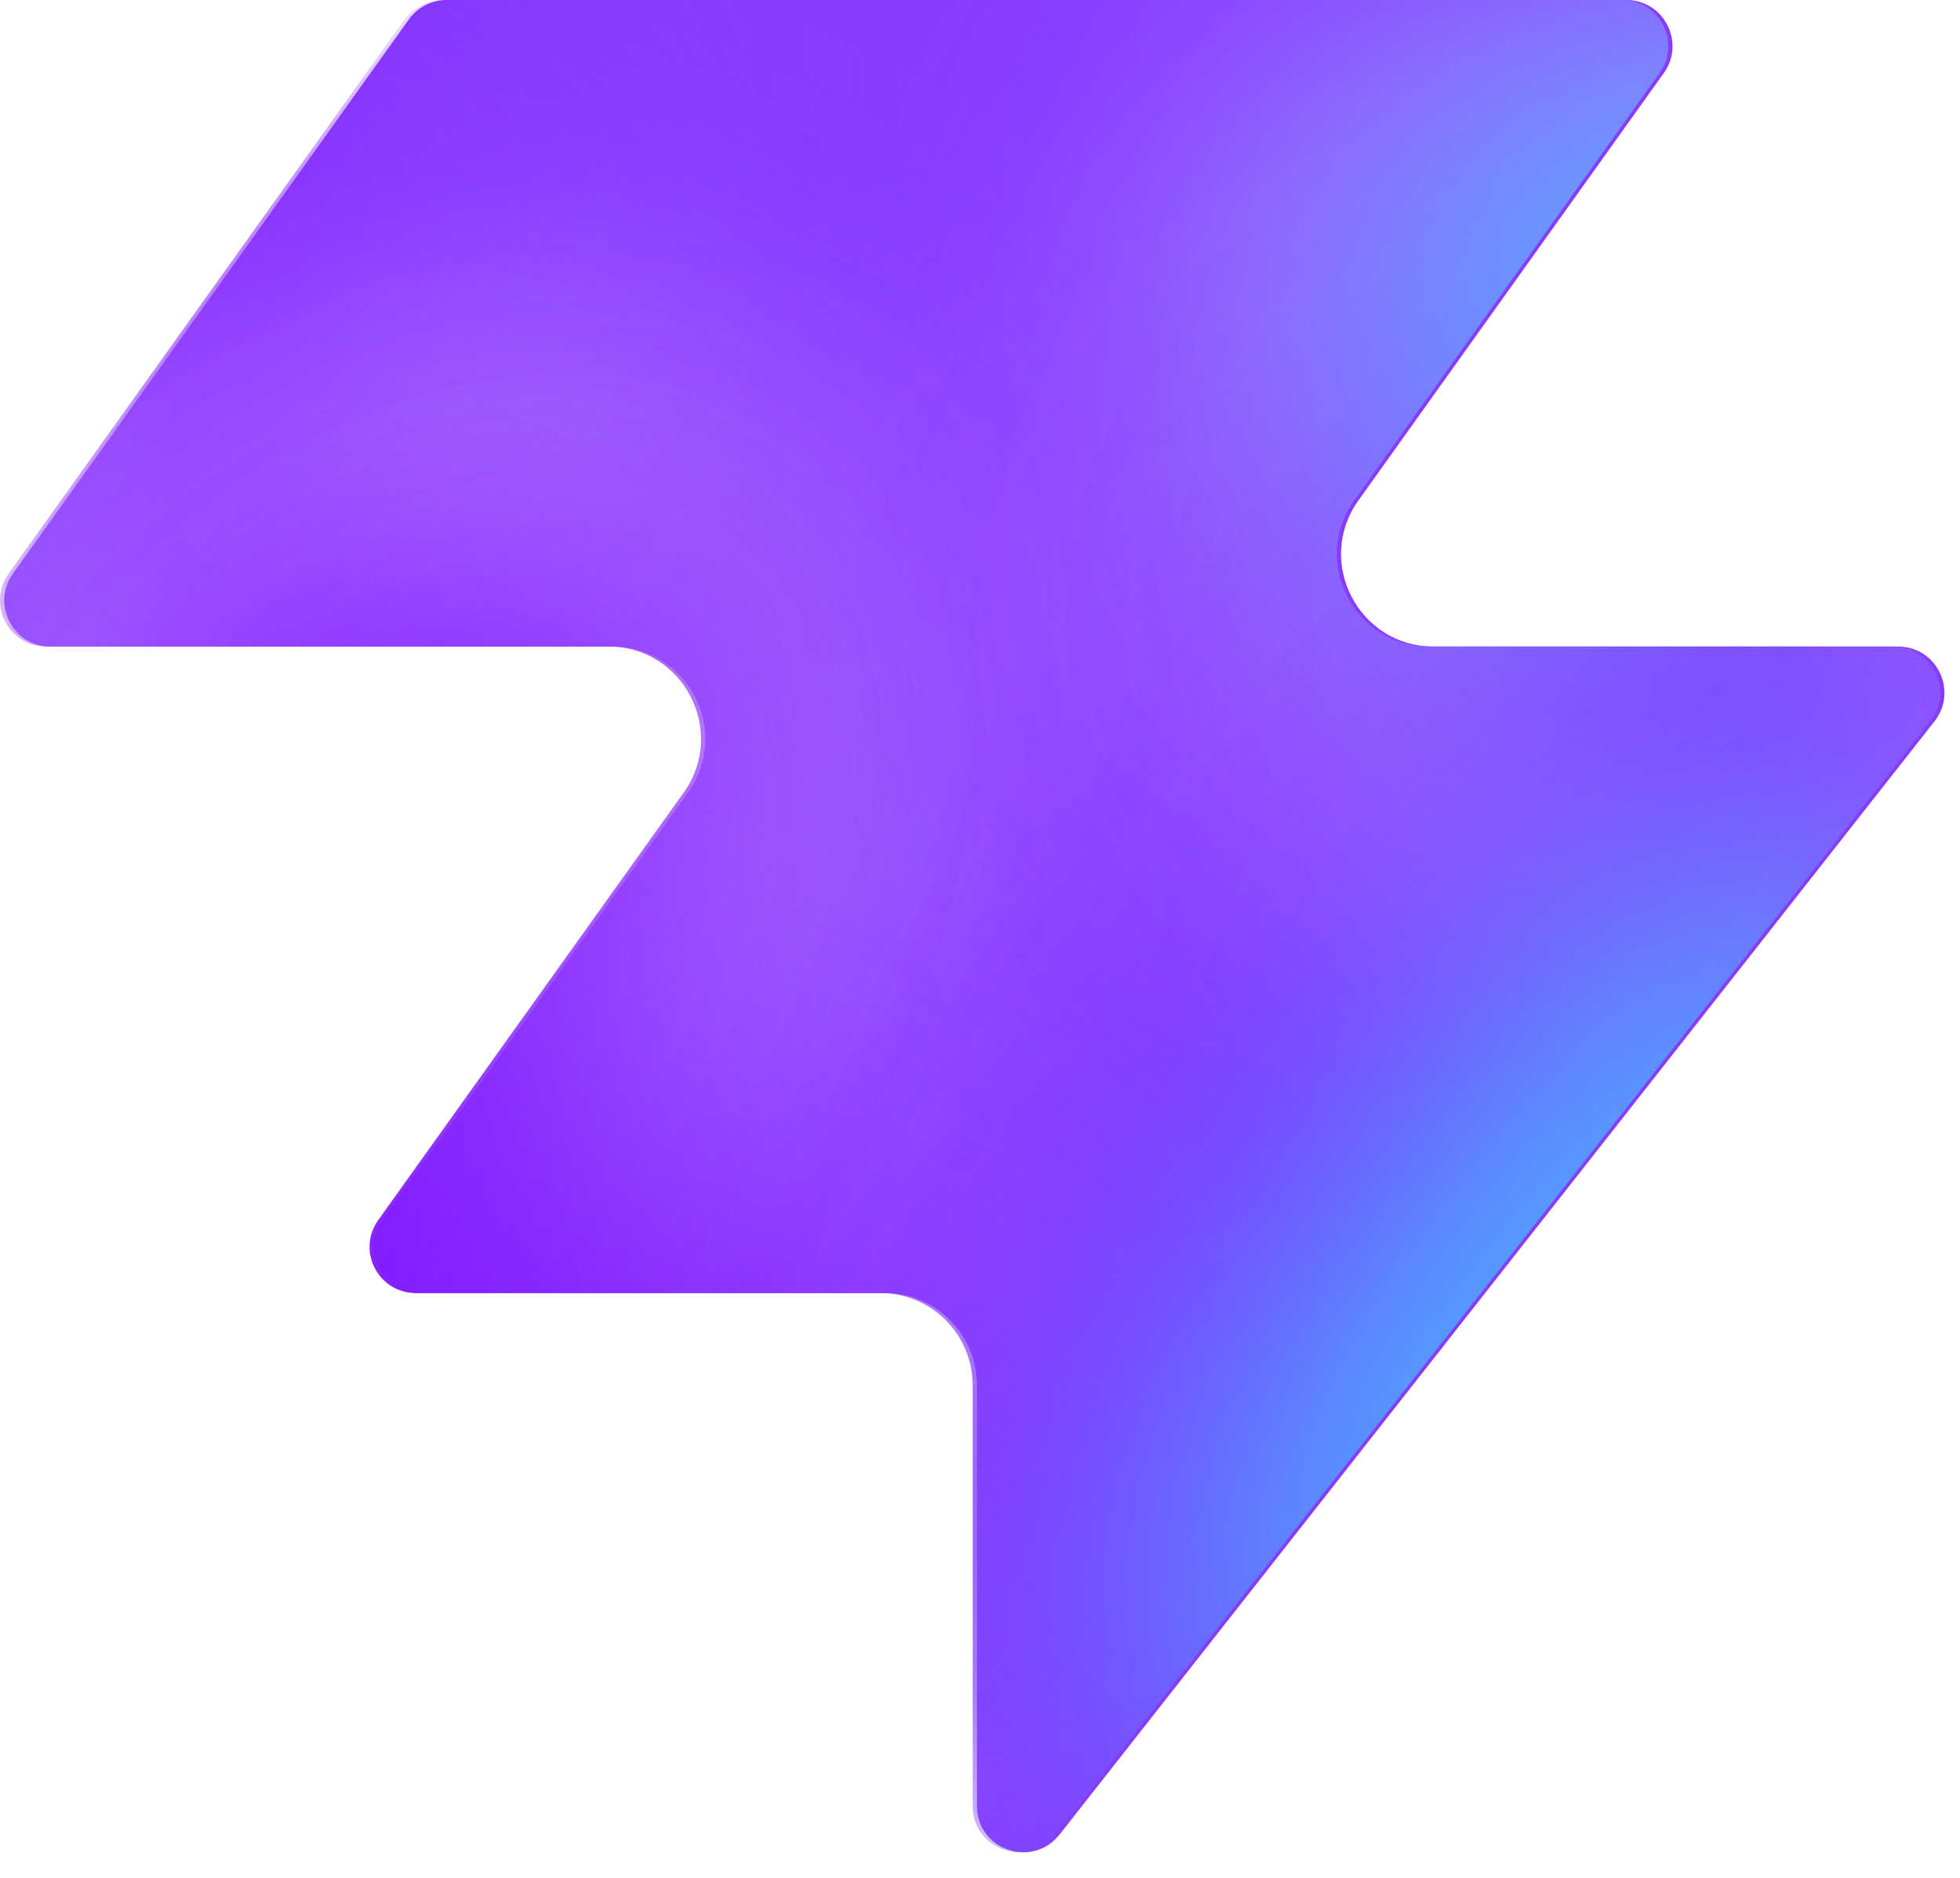
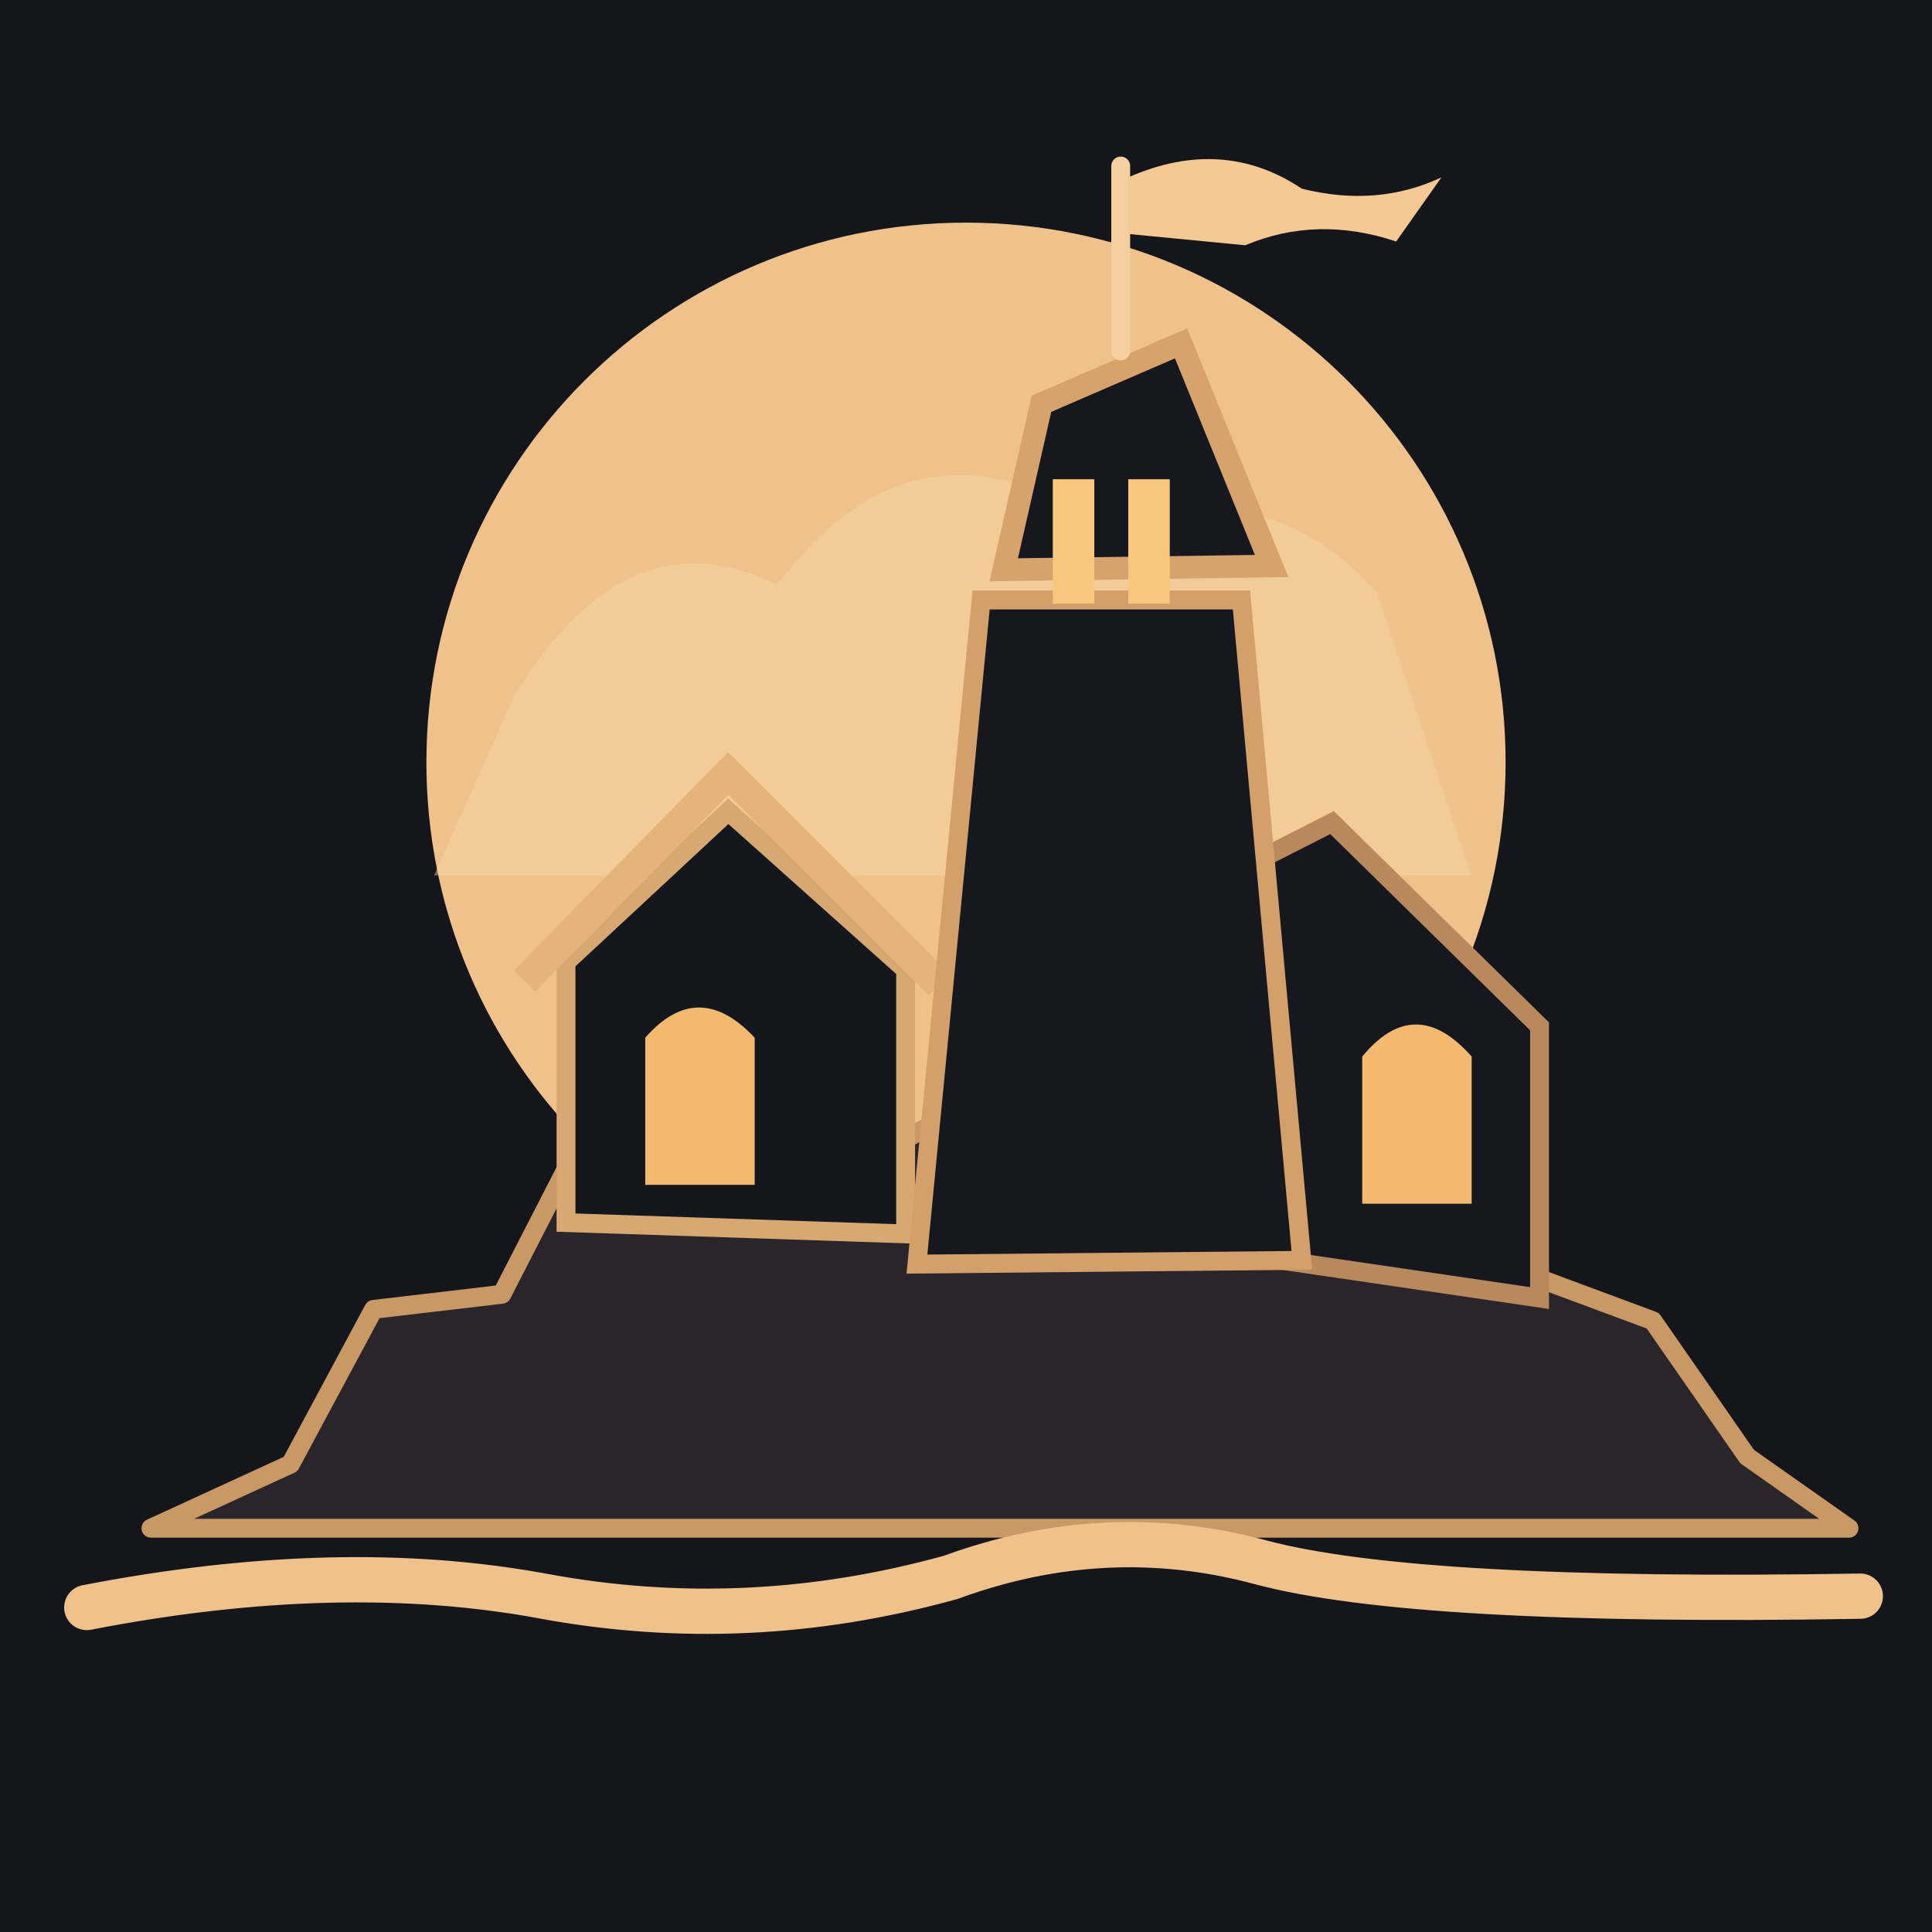
- <svg xmlns="http://www.w3.org/2000/svg" width="48" height="46" fill="none" viewBox="0 0 48 46">
-   <path fill="#863bff" d="M25.946 44.938c-.664.845-2.021.375-2.021-.698V33.937a2.26 2.26 0 0 0-2.262-2.262H10.287c-.92 0-1.456-1.04-.92-1.788l7.48-10.471c1.07-1.497 0-3.578-1.842-3.578H1.237c-.92 0-1.456-1.04-.92-1.788L10.013.474c.214-.297.556-.474.92-.474h28.894c.92 0 1.456 1.04.92 1.788l-7.48 10.471c-1.07 1.498 0 3.579 1.842 3.579h11.377c.943 0 1.473 1.088.89 1.83L25.947 44.94z" style="fill:#863bff;fill:color(display-p3 .525 .23 1);fill-opacity:1" />
-   <mask id="a" width="48" height="46" x="0" y="0" maskUnits="userSpaceOnUse" style="mask-type:alpha">
-     <path fill="#000" d="M25.842 44.938c-.664.844-2.021.375-2.021-.698V33.937a2.26 2.26 0 0 0-2.262-2.262H10.183c-.92 0-1.456-1.04-.92-1.788l7.48-10.471c1.07-1.498 0-3.579-1.842-3.579H1.133c-.92 0-1.456-1.04-.92-1.787L9.91.473c.214-.297.556-.474.92-.474h28.894c.92 0 1.456 1.04.92 1.788l-7.48 10.471c-1.07 1.498 0 3.578 1.842 3.578h11.377c.943 0 1.473 1.088.89 1.832L25.843 44.94z" style="fill:#000;fill-opacity:1" />
-   </mask>
-   <g mask="url(#a)">
-     <g filter="url(#b)">
-       <ellipse cx="5.508" cy="14.704" fill="#ede6ff" rx="5.508" ry="14.704" style="fill:#ede6ff;fill:color(display-p3 .927 .903 1);fill-opacity:1" transform="matrix(.00324 1 1 -.00324 -4.47 31.516)" />
-     </g>
-     <g filter="url(#c)">
-       <ellipse cx="10.399" cy="29.851" fill="#ede6ff" rx="10.399" ry="29.851" style="fill:#ede6ff;fill:color(display-p3 .927 .903 1);fill-opacity:1" transform="matrix(.00324 1 1 -.00324 -39.328 7.883)" />
-     </g>
-     <g filter="url(#d)">
-       <ellipse cx="5.508" cy="30.487" fill="#7e14ff" rx="5.508" ry="30.487" style="fill:#7e14ff;fill:color(display-p3 .492 .077 1);fill-opacity:1" transform="rotate(89.814 -25.913 -14.639)scale(1 -1)" />
-     </g>
-     <g filter="url(#e)">
-       <ellipse cx="5.508" cy="30.599" fill="#7e14ff" rx="5.508" ry="30.599" style="fill:#7e14ff;fill:color(display-p3 .492 .077 1);fill-opacity:1" transform="rotate(89.814 -32.644 -3.334)scale(1 -1)" />
-     </g>
-     <g filter="url(#f)">
-       <ellipse cx="5.508" cy="30.599" fill="#7e14ff" rx="5.508" ry="30.599" style="fill:#7e14ff;fill:color(display-p3 .492 .077 1);fill-opacity:1" transform="matrix(.00324 1 1 -.00324 -34.34 30.47)" />
-     </g>
-     <g filter="url(#g)">
-       <ellipse cx="14.072" cy="22.078" fill="#ede6ff" rx="14.072" ry="22.078" style="fill:#ede6ff;fill:color(display-p3 .927 .903 1);fill-opacity:1" transform="rotate(93.35 24.506 48.493)scale(-1 1)" />
-     </g>
-     <g filter="url(#h)">
-       <ellipse cx="3.47" cy="21.501" fill="#7e14ff" rx="3.47" ry="21.501" style="fill:#7e14ff;fill:color(display-p3 .492 .077 1);fill-opacity:1" transform="rotate(89.009 28.708 47.59)scale(-1 1)" />
-     </g>
-     <g filter="url(#i)">
-       <ellipse cx="3.47" cy="21.501" fill="#7e14ff" rx="3.47" ry="21.501" style="fill:#7e14ff;fill:color(display-p3 .492 .077 1);fill-opacity:1" transform="rotate(89.009 28.708 47.59)scale(-1 1)" />
-     </g>
-     <g filter="url(#j)">
-       <ellipse cx=".387" cy="8.972" fill="#7e14ff" rx="4.407" ry="29.108" style="fill:#7e14ff;fill:color(display-p3 .492 .077 1);fill-opacity:1" transform="rotate(39.51 .387 8.972)" />
-     </g>
-     <g filter="url(#k)">
-       <ellipse cx="47.523" cy="-6.092" fill="#7e14ff" rx="4.407" ry="29.108" style="fill:#7e14ff;fill:color(display-p3 .492 .077 1);fill-opacity:1" transform="rotate(37.892 47.523 -6.092)" />
-     </g>
-     <g filter="url(#l)">
-       <ellipse cx="41.412" cy="6.333" fill="#47bfff" rx="5.971" ry="9.665" style="fill:#47bfff;fill:color(display-p3 .28 .748 1);fill-opacity:1" transform="rotate(37.892 41.412 6.333)" />
-     </g>
-     <g filter="url(#m)">
-       <ellipse cx="-1.879" cy="38.332" fill="#7e14ff" rx="4.407" ry="29.108" style="fill:#7e14ff;fill:color(display-p3 .492 .077 1);fill-opacity:1" transform="rotate(37.892 -1.88 38.332)" />
-     </g>
-     <g filter="url(#n)">
-       <ellipse cx="-1.879" cy="38.332" fill="#7e14ff" rx="4.407" ry="29.108" style="fill:#7e14ff;fill:color(display-p3 .492 .077 1);fill-opacity:1" transform="rotate(37.892 -1.88 38.332)" />
-     </g>
-     <g filter="url(#o)">
-       <ellipse cx="35.651" cy="29.907" fill="#7e14ff" rx="4.407" ry="29.108" style="fill:#7e14ff;fill:color(display-p3 .492 .077 1);fill-opacity:1" transform="rotate(37.892 35.651 29.907)" />
-     </g>
-     <g filter="url(#p)">
-       <ellipse cx="38.418" cy="32.4" fill="#47bfff" rx="5.971" ry="15.297" style="fill:#47bfff;fill:color(display-p3 .28 .748 1);fill-opacity:1" transform="rotate(37.892 38.418 32.4)" />
-     </g>
-   </g>
-   <defs>
-     <filter id="b" width="60.045" height="41.654" x="-19.77" y="16.149" color-interpolation-filters="sRGB" filterUnits="userSpaceOnUse">
-       <feFlood flood-opacity="0" result="BackgroundImageFix" />
-       <feBlend in="SourceGraphic" in2="BackgroundImageFix" result="shape" />
-       <feGaussianBlur result="effect1_foregroundBlur_2002_17158" stdDeviation="7.659" />
-     </filter>
-     <filter id="c" width="90.34" height="51.437" x="-54.613" y="-7.533" color-interpolation-filters="sRGB" filterUnits="userSpaceOnUse">
-       <feFlood flood-opacity="0" result="BackgroundImageFix" />
-       <feBlend in="SourceGraphic" in2="BackgroundImageFix" result="shape" />
-       <feGaussianBlur result="effect1_foregroundBlur_2002_17158" stdDeviation="7.659" />
-     </filter>
-     <filter id="d" width="79.355" height="29.4" x="-49.64" y="2.03" color-interpolation-filters="sRGB" filterUnits="userSpaceOnUse">
-       <feFlood flood-opacity="0" result="BackgroundImageFix" />
-       <feBlend in="SourceGraphic" in2="BackgroundImageFix" result="shape" />
-       <feGaussianBlur result="effect1_foregroundBlur_2002_17158" stdDeviation="4.596" />
-     </filter>
-     <filter id="e" width="79.579" height="29.4" x="-45.045" y="20.029" color-interpolation-filters="sRGB" filterUnits="userSpaceOnUse">
-       <feFlood flood-opacity="0" result="BackgroundImageFix" />
-       <feBlend in="SourceGraphic" in2="BackgroundImageFix" result="shape" />
-       <feGaussianBlur result="effect1_foregroundBlur_2002_17158" stdDeviation="4.596" />
-     </filter>
-     <filter id="f" width="79.579" height="29.4" x="-43.513" y="21.178" color-interpolation-filters="sRGB" filterUnits="userSpaceOnUse">
-       <feFlood flood-opacity="0" result="BackgroundImageFix" />
-       <feBlend in="SourceGraphic" in2="BackgroundImageFix" result="shape" />
-       <feGaussianBlur result="effect1_foregroundBlur_2002_17158" stdDeviation="4.596" />
-     </filter>
-     <filter id="g" width="74.749" height="58.852" x="15.756" y="-17.901" color-interpolation-filters="sRGB" filterUnits="userSpaceOnUse">
-       <feFlood flood-opacity="0" result="BackgroundImageFix" />
-       <feBlend in="SourceGraphic" in2="BackgroundImageFix" result="shape" />
-       <feGaussianBlur result="effect1_foregroundBlur_2002_17158" stdDeviation="7.659" />
-     </filter>
-     <filter id="h" width="61.377" height="25.362" x="23.548" y="2.284" color-interpolation-filters="sRGB" filterUnits="userSpaceOnUse">
-       <feFlood flood-opacity="0" result="BackgroundImageFix" />
-       <feBlend in="SourceGraphic" in2="BackgroundImageFix" result="shape" />
-       <feGaussianBlur result="effect1_foregroundBlur_2002_17158" stdDeviation="4.596" />
-     </filter>
-     <filter id="i" width="61.377" height="25.362" x="23.548" y="2.284" color-interpolation-filters="sRGB" filterUnits="userSpaceOnUse">
-       <feFlood flood-opacity="0" result="BackgroundImageFix" />
-       <feBlend in="SourceGraphic" in2="BackgroundImageFix" result="shape" />
-       <feGaussianBlur result="effect1_foregroundBlur_2002_17158" stdDeviation="4.596" />
-     </filter>
-     <filter id="j" width="56.045" height="63.649" x="-27.636" y="-22.853" color-interpolation-filters="sRGB" filterUnits="userSpaceOnUse">
-       <feFlood flood-opacity="0" result="BackgroundImageFix" />
-       <feBlend in="SourceGraphic" in2="BackgroundImageFix" result="shape" />
-       <feGaussianBlur result="effect1_foregroundBlur_2002_17158" stdDeviation="4.596" />
-     </filter>
-     <filter id="k" width="54.814" height="64.646" x="20.116" y="-38.415" color-interpolation-filters="sRGB" filterUnits="userSpaceOnUse">
-       <feFlood flood-opacity="0" result="BackgroundImageFix" />
-       <feBlend in="SourceGraphic" in2="BackgroundImageFix" result="shape" />
-       <feGaussianBlur result="effect1_foregroundBlur_2002_17158" stdDeviation="4.596" />
-     </filter>
-     <filter id="l" width="33.541" height="35.313" x="24.641" y="-11.323" color-interpolation-filters="sRGB" filterUnits="userSpaceOnUse">
-       <feFlood flood-opacity="0" result="BackgroundImageFix" />
-       <feBlend in="SourceGraphic" in2="BackgroundImageFix" result="shape" />
-       <feGaussianBlur result="effect1_foregroundBlur_2002_17158" stdDeviation="4.596" />
-     </filter>
-     <filter id="m" width="54.814" height="64.646" x="-29.286" y="6.009" color-interpolation-filters="sRGB" filterUnits="userSpaceOnUse">
-       <feFlood flood-opacity="0" result="BackgroundImageFix" />
-       <feBlend in="SourceGraphic" in2="BackgroundImageFix" result="shape" />
-       <feGaussianBlur result="effect1_foregroundBlur_2002_17158" stdDeviation="4.596" />
-     </filter>
-     <filter id="n" width="54.814" height="64.646" x="-29.286" y="6.009" color-interpolation-filters="sRGB" filterUnits="userSpaceOnUse">
-       <feFlood flood-opacity="0" result="BackgroundImageFix" />
-       <feBlend in="SourceGraphic" in2="BackgroundImageFix" result="shape" />
-       <feGaussianBlur result="effect1_foregroundBlur_2002_17158" stdDeviation="4.596" />
-     </filter>
-     <filter id="o" width="54.814" height="64.646" x="8.244" y="-2.416" color-interpolation-filters="sRGB" filterUnits="userSpaceOnUse">
-       <feFlood flood-opacity="0" result="BackgroundImageFix" />
-       <feBlend in="SourceGraphic" in2="BackgroundImageFix" result="shape" />
-       <feGaussianBlur result="effect1_foregroundBlur_2002_17158" stdDeviation="4.596" />
-     </filter>
-     <filter id="p" width="39.409" height="43.623" x="18.713" y="10.588" color-interpolation-filters="sRGB" filterUnits="userSpaceOnUse">
-       <feFlood flood-opacity="0" result="BackgroundImageFix" />
-       <feBlend in="SourceGraphic" in2="BackgroundImageFix" result="shape" />
-       <feGaussianBlur result="effect1_foregroundBlur_2002_17158" stdDeviation="4.596" />
-     </filter>
-   </defs>
+ <svg xmlns="http://www.w3.org/2000/svg" viewBox="0 0 512 512">
+   <rect width="512" height="512" fill="#15151c" />
+   <circle cx="256" cy="202" r="143" fill="#efc28b" />
+   <path d="M136 185Q166 135 206 155Q243 105 296 141Q335 124 365 157L390 232H115Z" fill="#f7d6a6" opacity=".42" />
+   <path d="M40 405L77 388 99 347 133 343 152 306 190 292 225 310 280 280 329 305 375 300 403 337 438 350 463 386 490 405Z" fill="#29252a" stroke="#c89865" stroke-width="5" stroke-linejoin="round" />
+   <path d="M150 324V255L193 215 240 257V327Z" fill="#15171f" stroke="#d8a872" stroke-width="5" />
+   <path d="M139 260L193 205 249 261" fill="none" stroke="#e4b47c" stroke-width="8" />
+   <path d="M292 327V249L353 218 408 272V344Z" fill="#17181f" stroke="#b9895e" stroke-width="5" />
+   <path d="M243 335L260 159H329L345 334Z" fill="#17181f" stroke="#d3a06b" stroke-width="5" />
+   <path d="M266 151L276 107 313 91 337 150Z" fill="#17181f" stroke="#d6a36c" stroke-width="6" />
+   <path d="M279 127H290V160H279ZM299 127H310V160H299Z" fill="#f8c77e" />
+   <path d="M297 93V44" stroke="#f4d0a0" stroke-width="5" stroke-linecap="round" />
+   <path d="M299 47Q324 36 345 50Q365 55 382 47L370 64Q349 57 330 65L299 62Z" fill="#f4c994" />
+   <path d="M171 275Q185 259 200 275V314H171ZM361 280Q375 263 390 280V319H361Z" fill="#f2b96f" />
+   <path d="M23 426Q90 413 144 423T252 418Q293 403 334 414T493 423" fill="none" stroke="#efc28b" stroke-width="12" stroke-linecap="round" />
</svg>
